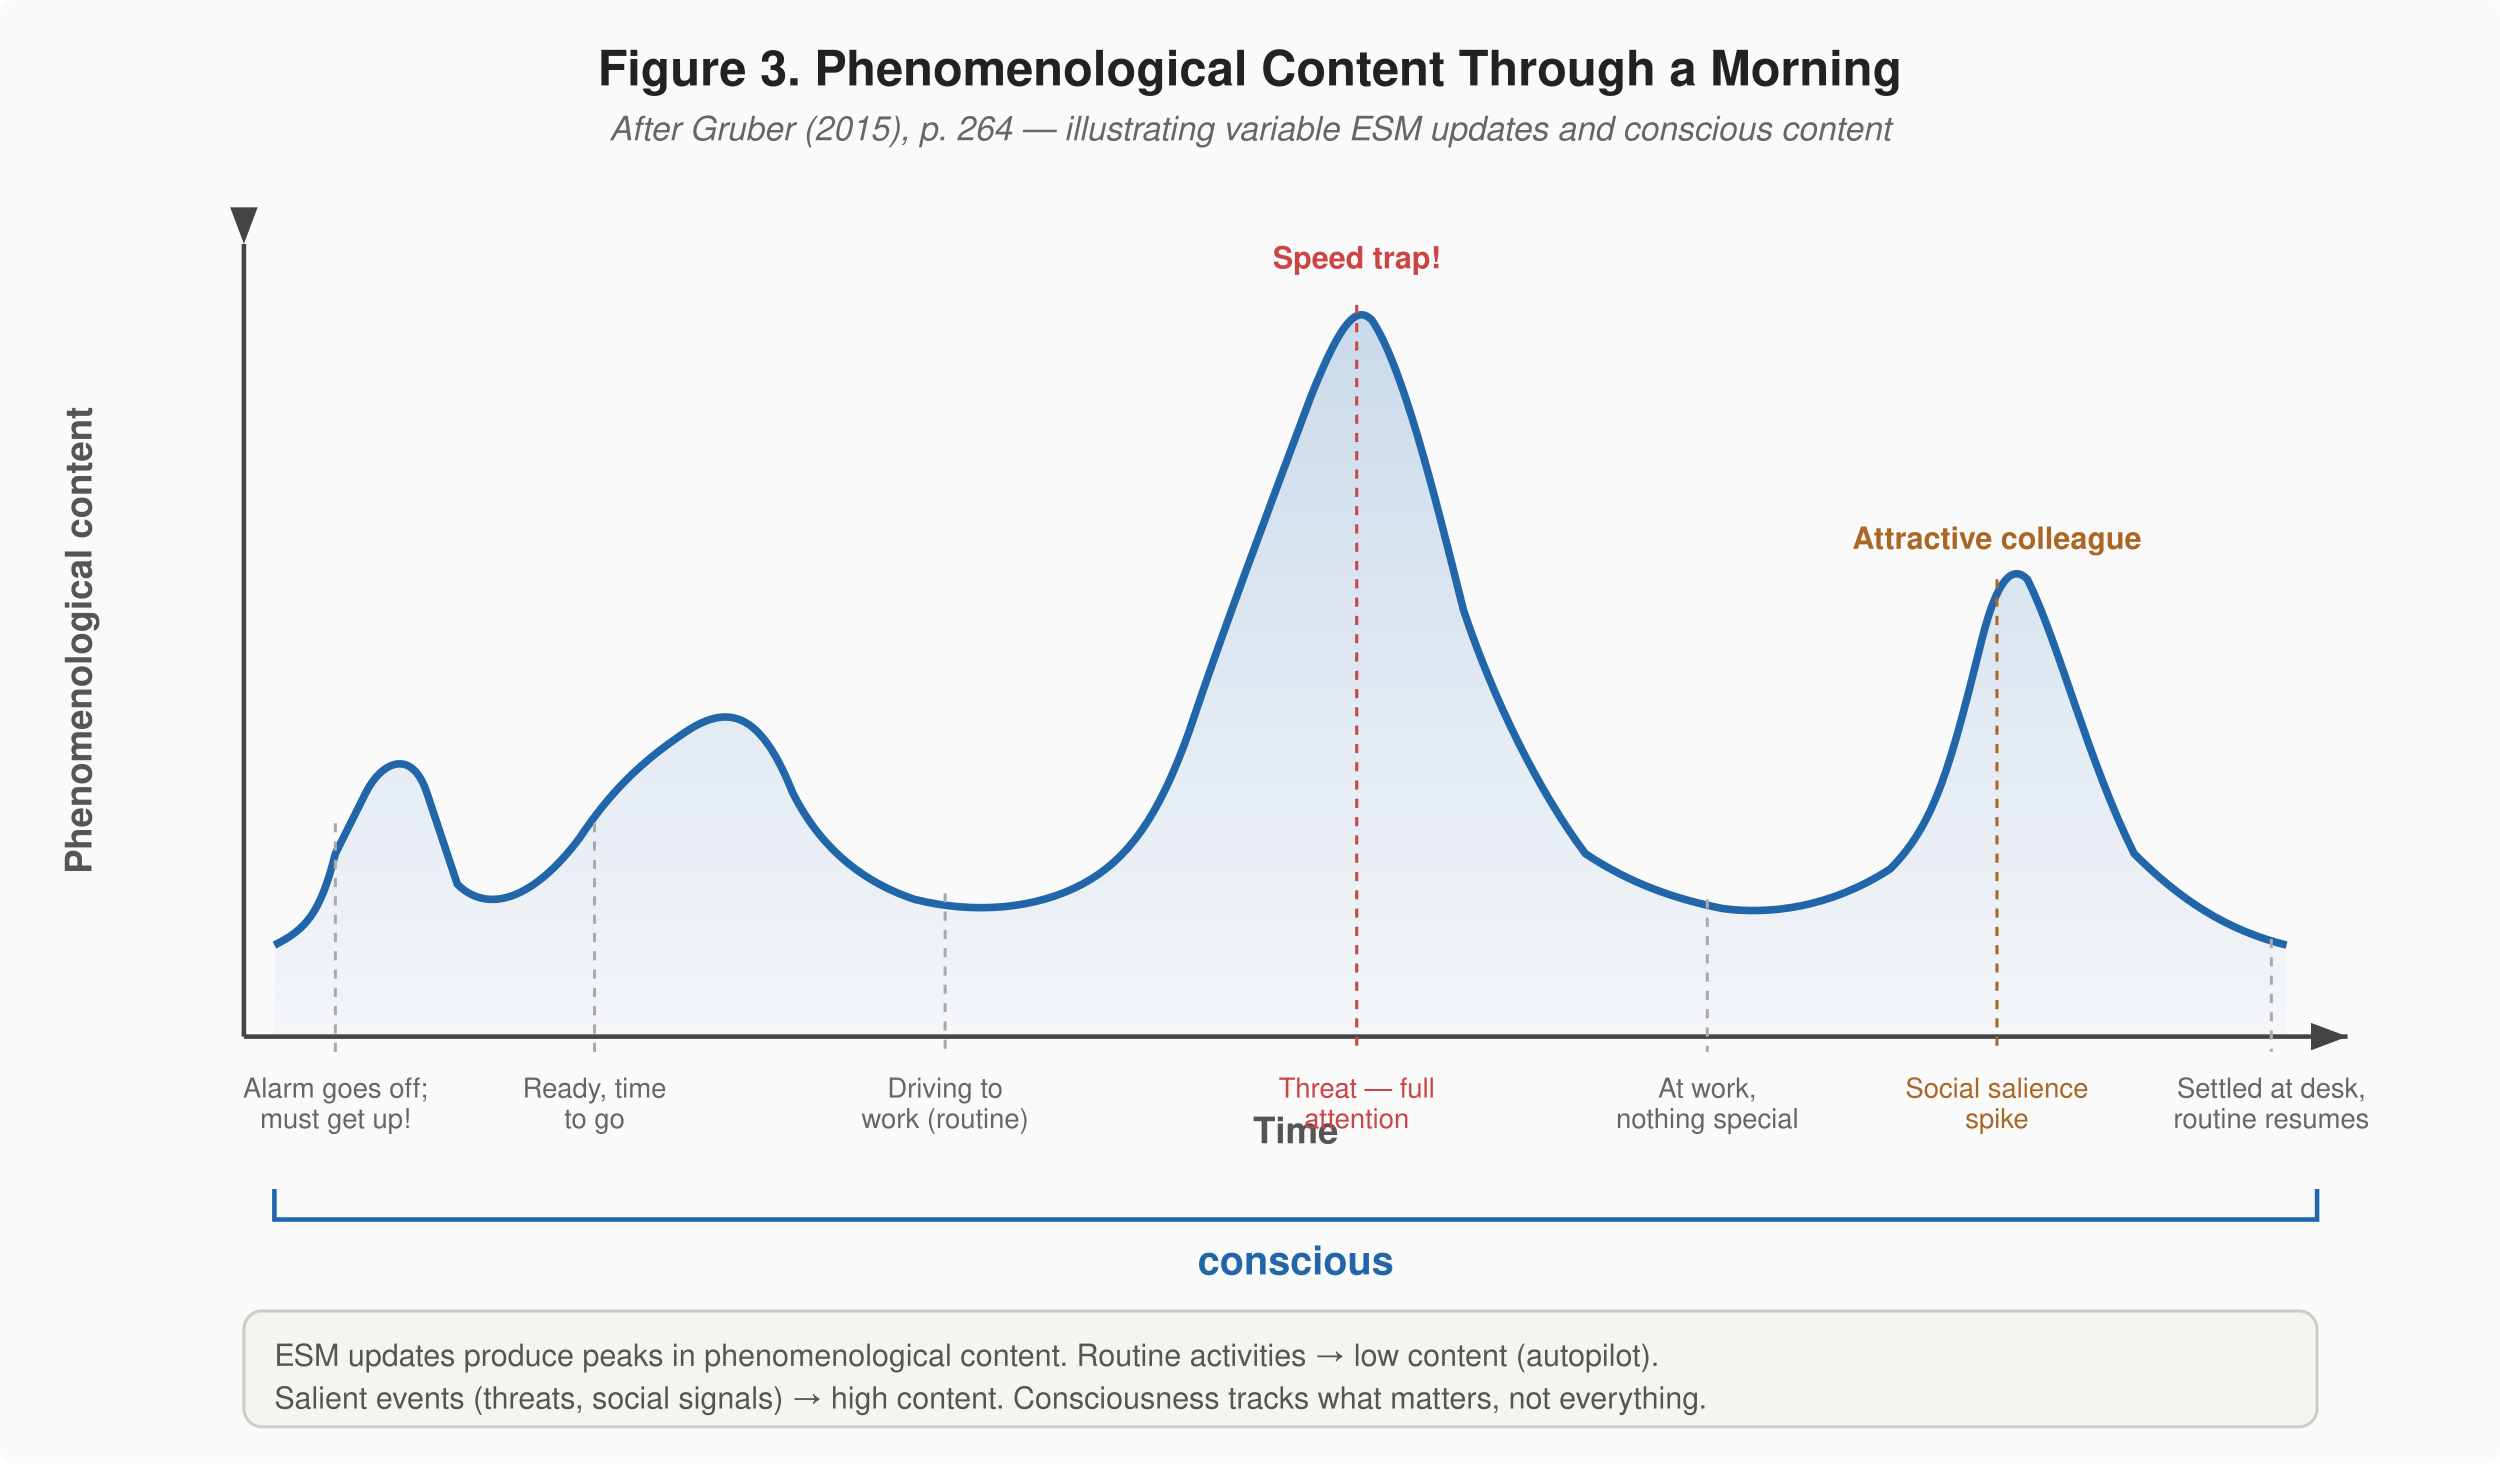
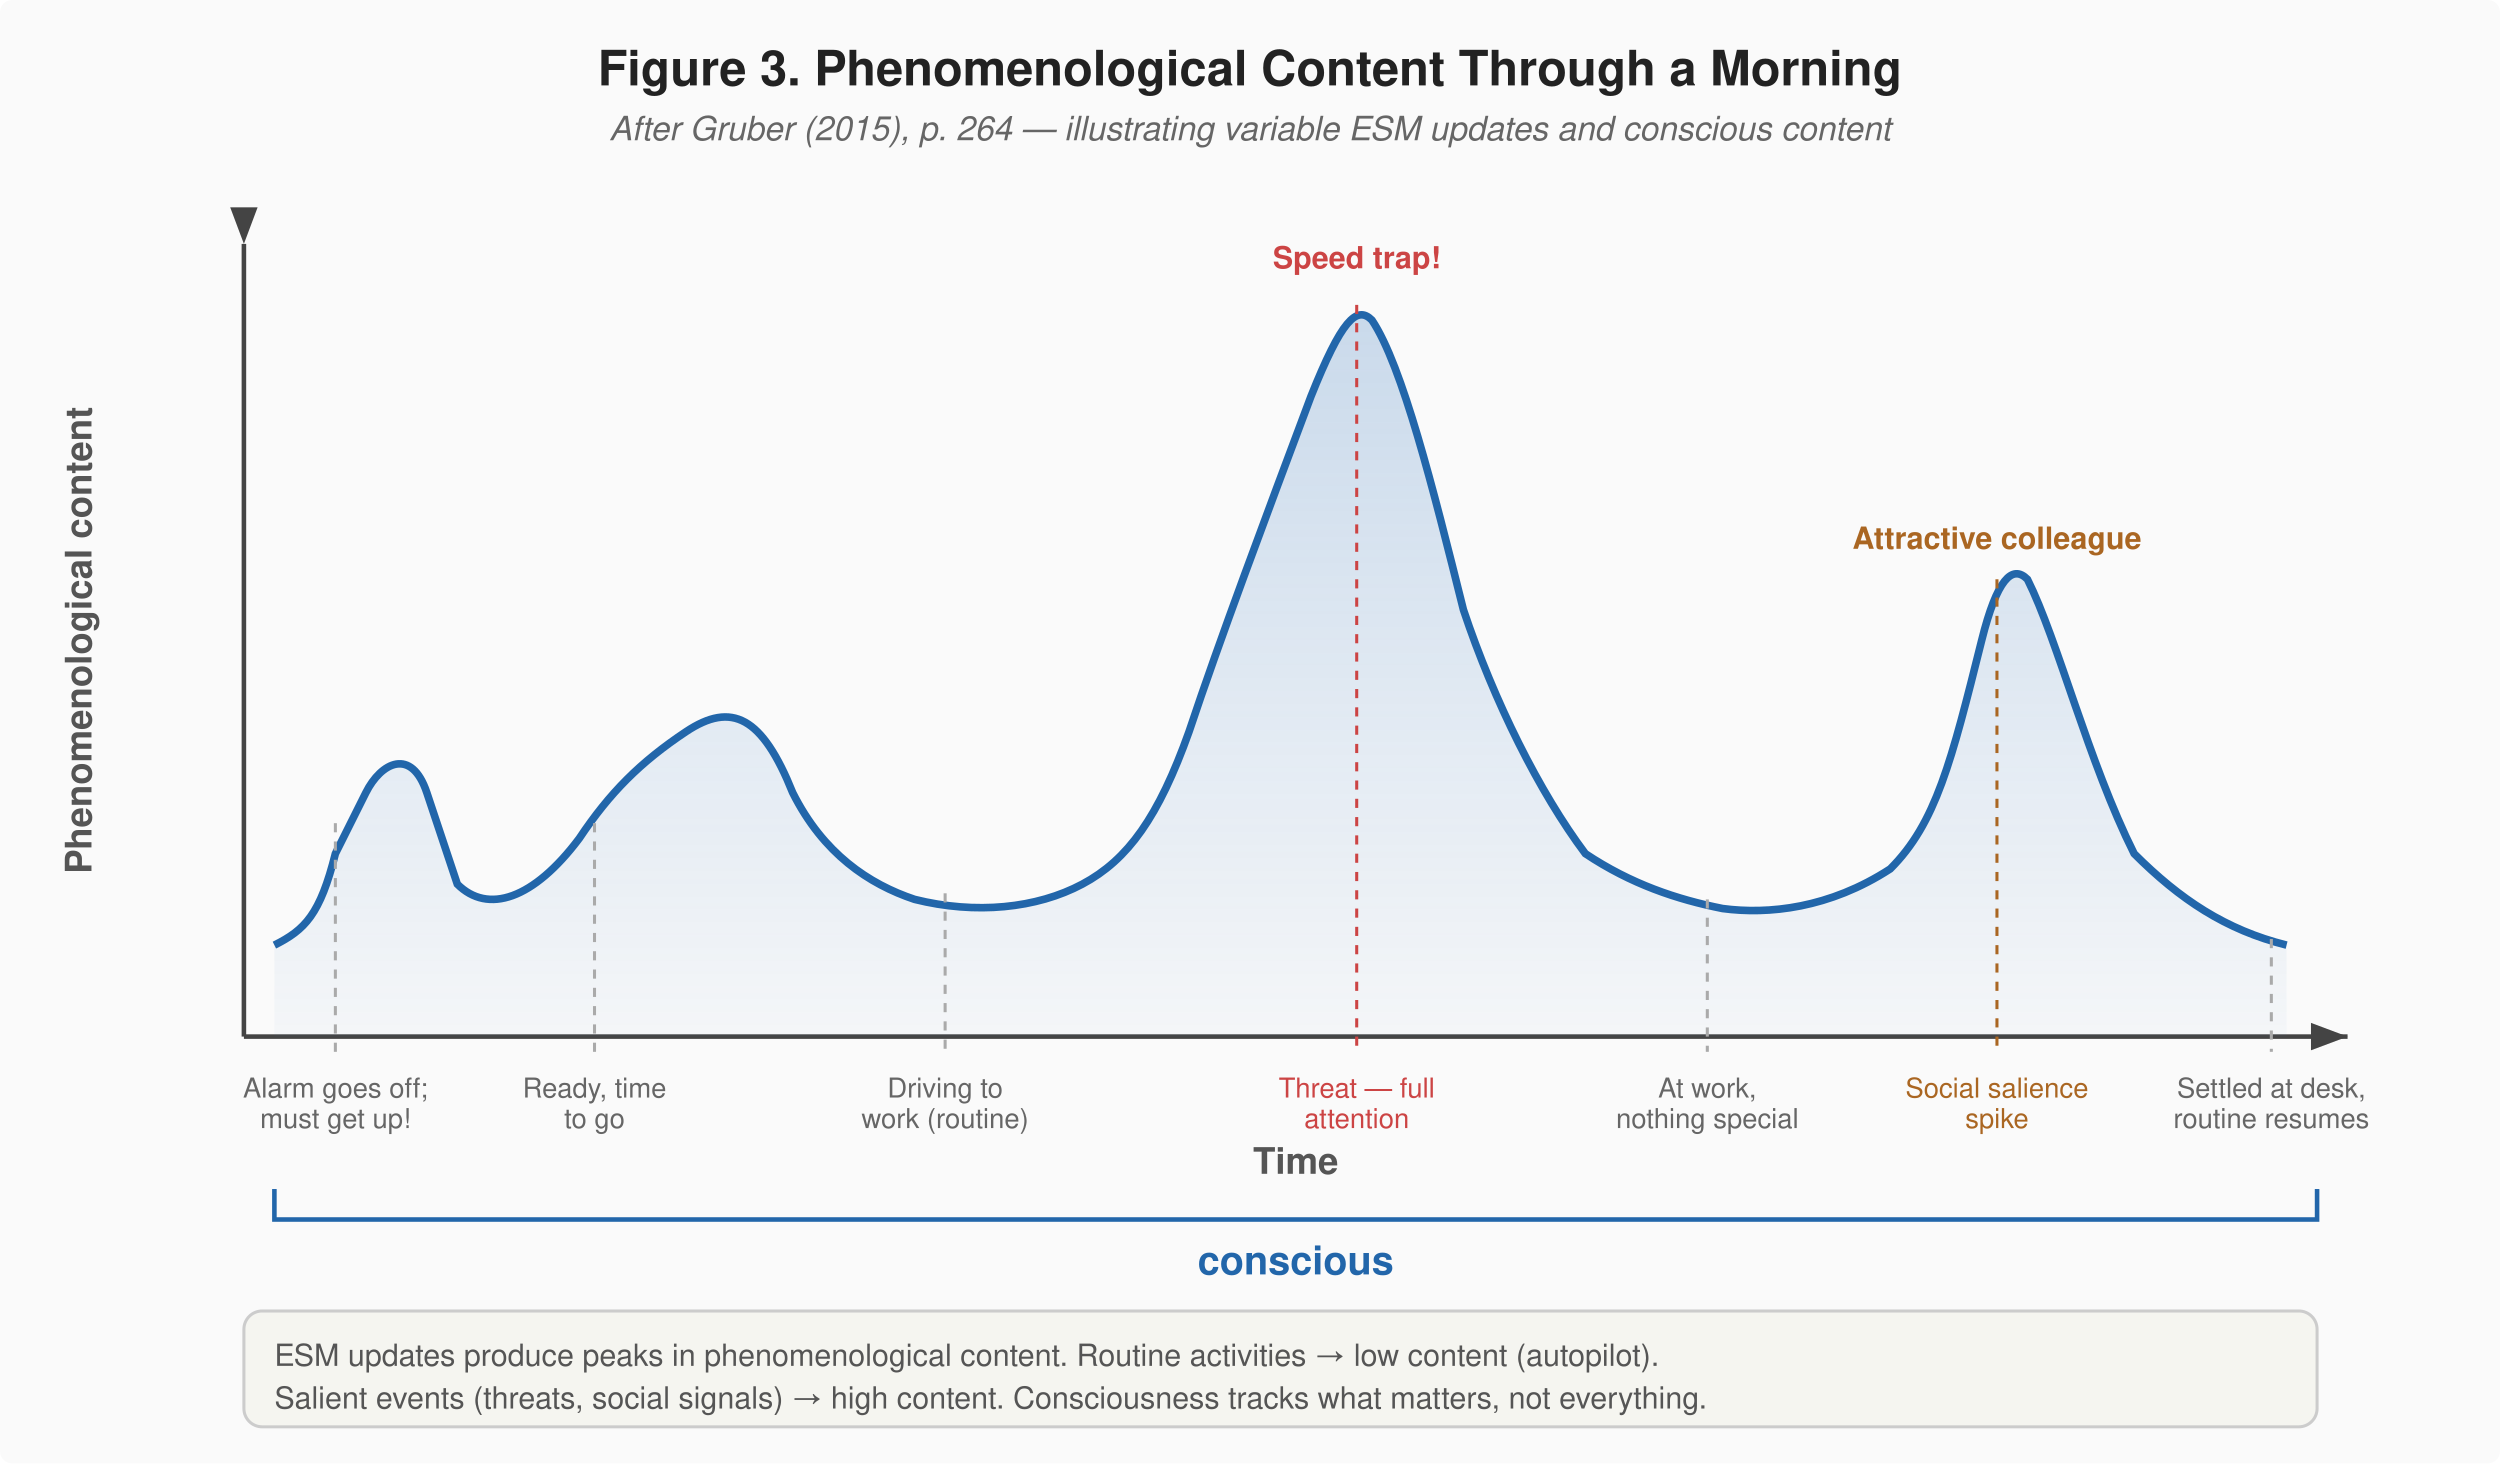
<svg xmlns="http://www.w3.org/2000/svg" viewBox="0 0 820 480" width="820" height="480" font-family="Helvetica, Arial, sans-serif">
  <defs>
    <marker id="ax" markerWidth="8" markerHeight="6" refX="8" refY="3" orient="auto">
      <polygon points="0 0, 8 3, 0 6" fill="#444" />
    </marker>
    <linearGradient id="curveFill" x1="0" y1="0" x2="0" y2="1">
      <stop offset="0%" stop-color="#3A7ABF" stop-opacity="0.25" />
      <stop offset="100%" stop-color="#3A7ABF" stop-opacity="0.03" />
    </linearGradient>
  </defs>
  <rect width="820" height="480" fill="#FAFAFA" rx="4" />
  <text x="410" y="28" text-anchor="middle" font-size="16" font-weight="bold" fill="#222">Figure 3. Phenomenological Content Through a Morning</text>
  <text x="410" y="46" text-anchor="middle" font-size="11" fill="#666" font-style="italic">After Gruber (2015), p. 264 — illustrating variable ESM updates and conscious content</text>
  <line x1="80" y1="80" x2="80" y2="340" stroke="#444" stroke-width="1.5" marker-start="url(#ax)" />
  <text x="30" y="210" text-anchor="middle" font-size="12" fill="#555" font-weight="bold" transform="rotate(-90, 30, 210)">Phenomenological content</text>
  <line x1="80" y1="340" x2="770" y2="340" stroke="#444" stroke-width="1.5" marker-end="url(#ax)" />
-   <text x="425" y="375" text-anchor="middle" font-size="12" fill="#555" font-weight="bold">Time</text>
+   <text x="425" y="385" text-anchor="middle" font-size="12" fill="#555" font-weight="bold">Time</text>
  <path d="M 90 390 L 90 400 L 760 400 L 760 390" fill="none" stroke="#2266AA" stroke-width="1.5" />
  <text x="425" y="418" text-anchor="middle" font-size="13" font-weight="bold" fill="#2266AA">conscious</text>
  <path d="M 90 310            C 100 305, 105 300, 110 280            L 120 260            C 125 250, 135 245, 140 260            L 150 290            C 160 300, 175 295, 190 275            C 200 260, 210 250, 225 240            C 240 230, 250 235, 260 260            C 270 280, 285 290, 300 295            C 320 300, 340 298, 355 290            C 370 282, 380 268, 390 240            C 400 210, 415 170, 430 130            C 440 105, 445 100, 450 105            C 460 120, 470 160, 480 200            C 490 230, 505 260, 520 280            C 535 290, 550 295, 565 298            C 580 300, 600 298, 620 285            C 635 270, 640 250, 650 210            C 655 190, 660 185, 665 190            C 675 210, 685 250, 700 280            C 715 295, 730 305, 750 310            L 750 340            L 90 340 Z" fill="url(#curveFill)" />
  <path d="M 90 310            C 100 305, 105 300, 110 280            L 120 260            C 125 250, 135 245, 140 260            L 150 290            C 160 300, 175 295, 190 275            C 200 260, 210 250, 225 240            C 240 230, 250 235, 260 260            C 270 280, 285 290, 300 295            C 320 300, 340 298, 355 290            C 370 282, 380 268, 390 240            C 400 210, 415 170, 430 130            C 440 105, 445 100, 450 105            C 460 120, 470 160, 480 200            C 490 230, 505 260, 520 280            C 535 290, 550 295, 565 298            C 580 300, 600 298, 620 285            C 635 270, 640 250, 650 210            C 655 190, 660 185, 665 190            C 675 210, 685 250, 700 280            C 715 295, 730 305, 750 310" fill="none" stroke="#2266AA" stroke-width="2.5" />
  <line x1="110" y1="270" x2="110" y2="345" stroke="#AAA" stroke-width="1" stroke-dasharray="3,3" />
  <text x="110" y="360" text-anchor="middle" font-size="9" fill="#666">Alarm goes off;</text>
  <text x="110" y="370" text-anchor="middle" font-size="9" fill="#666">must get up!</text>
  <line x1="195" y1="270" x2="195" y2="345" stroke="#AAA" stroke-width="1" stroke-dasharray="3,3" />
  <text x="195" y="360" text-anchor="middle" font-size="9" fill="#666">Ready, time</text>
  <text x="195" y="370" text-anchor="middle" font-size="9" fill="#666">to go</text>
  <line x1="310" y1="293" x2="310" y2="345" stroke="#AAA" stroke-width="1" stroke-dasharray="3,3" />
  <text x="310" y="360" text-anchor="middle" font-size="9" fill="#666">Driving to</text>
  <text x="310" y="370" text-anchor="middle" font-size="9" fill="#666">work (routine)</text>
  <line x1="445" y1="100" x2="445" y2="345" stroke="#CC4444" stroke-width="1" stroke-dasharray="3,3" />
  <text x="445" y="88" text-anchor="middle" font-size="10" font-weight="bold" fill="#CC4444">Speed trap!</text>
  <text x="445" y="360" text-anchor="middle" font-size="9" fill="#CC4444">Threat — full</text>
  <text x="445" y="370" text-anchor="middle" font-size="9" fill="#CC4444">attention</text>
  <line x1="560" y1="295" x2="560" y2="345" stroke="#AAA" stroke-width="1" stroke-dasharray="3,3" />
  <text x="560" y="360" text-anchor="middle" font-size="9" fill="#666">At work,</text>
  <text x="560" y="370" text-anchor="middle" font-size="9" fill="#666">nothing special</text>
  <line x1="655" y1="190" x2="655" y2="345" stroke="#AA6622" stroke-width="1" stroke-dasharray="3,3" />
  <text x="655" y="180" text-anchor="middle" font-size="10" font-weight="bold" fill="#AA6622">Attractive colleague</text>
  <text x="655" y="360" text-anchor="middle" font-size="9" fill="#AA6622">Social salience</text>
  <text x="655" y="370" text-anchor="middle" font-size="9" fill="#AA6622">spike</text>
  <line x1="745" y1="308" x2="745" y2="345" stroke="#AAA" stroke-width="1" stroke-dasharray="3,3" />
  <text x="745" y="360" text-anchor="middle" font-size="9" fill="#666">Settled at desk,</text>
  <text x="745" y="370" text-anchor="middle" font-size="9" fill="#666">routine resumes</text>
  <rect x="80" y="430" width="680" height="38" rx="6" fill="#F5F5F0" stroke="#CCC" stroke-width="1" />
  <text x="90" y="448" font-size="10" fill="#555">ESM updates produce peaks in phenomenological content. Routine activities → low content (autopilot).</text>
  <text x="90" y="462" font-size="10" fill="#555">Salient events (threats, social signals) → high content. Consciousness tracks what matters, not everything.</text>
</svg>
